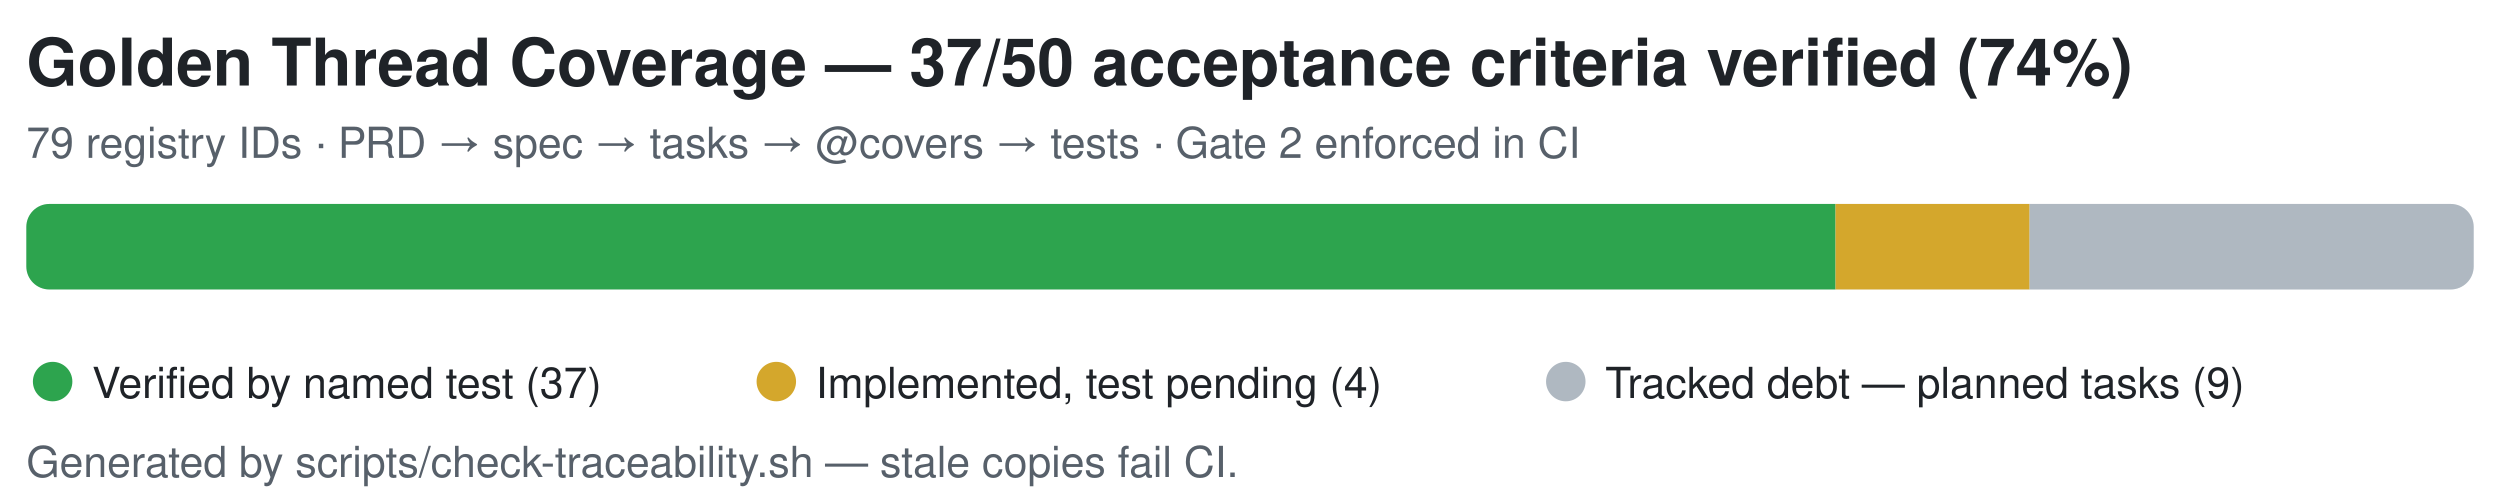
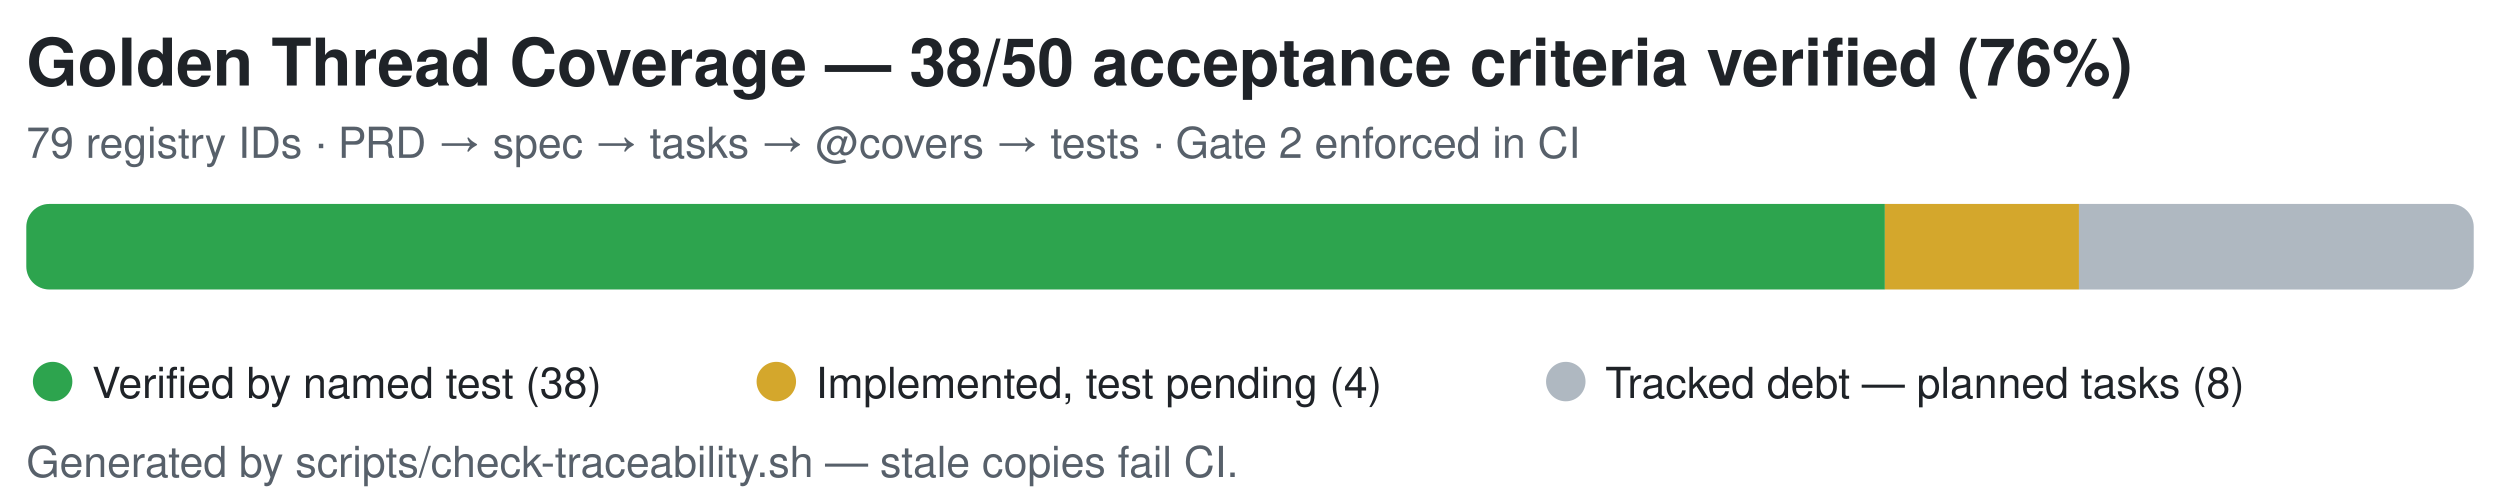
- <svg xmlns="http://www.w3.org/2000/svg" width="760" height="150" viewBox="0 0 760 150" role="img" aria-label="Golden thread coverage: 37 of 50 acceptance criteria verified">
+ <svg xmlns="http://www.w3.org/2000/svg" width="760" height="150" viewBox="0 0 760 150" role="img" aria-label="Golden thread coverage: 38 of 50 acceptance criteria verified">
  <style>
    text { font-family: -apple-system, 'Segoe UI', Helvetica, Arial, sans-serif; }
    .title { font-size: 20px; font-weight: 600; fill: #1f2328; }
    .sub   { font-size: 13px; fill: #57606a; }
    .leg   { font-size: 13px; fill: #1f2328; }
  </style>
-   <text x="8" y="26" class="title">Golden Thread Coverage — 37/50 acceptance criteria verified (74%)</text>
+   <text x="8" y="26" class="title">Golden Thread Coverage — 38/50 acceptance criteria verified (76%)</text>
  <text x="8" y="48" class="sub">79 registry IDs · PRD → spec → tasks → @covers → tests · Gate 2 enforced in CI</text>
  <clipPath id="bar">
    <rect x="8" y="62" width="744" height="26" rx="7" />
  </clipPath>
  <rect x="8" y="62" width="744" height="26" rx="7" fill="#eaeef2" />
  <g clip-path="url(#bar)">
-     <rect x="8" y="62" width="550" height="26" fill="#2da44e" />
-     <rect x="558" y="62" width="59" height="26" fill="#d4a72c" />
-     <rect x="617" y="62" width="135" height="26" fill="#afb8c1" />
+     <rect x="8" y="62" width="565" height="26" fill="#2da44e" />
+     <rect x="573" y="62" width="59" height="26" fill="#d4a72c" />
+     <rect x="632" y="62" width="120" height="26" fill="#afb8c1" />
  </g>
  <circle cx="16" cy="116" r="6" fill="#2da44e" />
-   <text x="28" y="121" class="leg">Verified by named test (37)</text>
+   <text x="28" y="121" class="leg">Verified by named test (38)</text>
  <circle cx="236" cy="116" r="6" fill="#d4a72c" />
  <text x="248" y="121" class="leg">Implemented, test pending (4)</text>
  <circle cx="476" cy="116" r="6" fill="#afb8c1" />
-   <text x="488" y="121" class="leg">Tracked debt — planned tasks (9)</text>
+   <text x="488" y="121" class="leg">Tracked debt — planned tasks (8)</text>
  <text x="8" y="145" class="sub">Generated by scripts/check-traceability.sh — stale copies fail CI.</text>
</svg>
